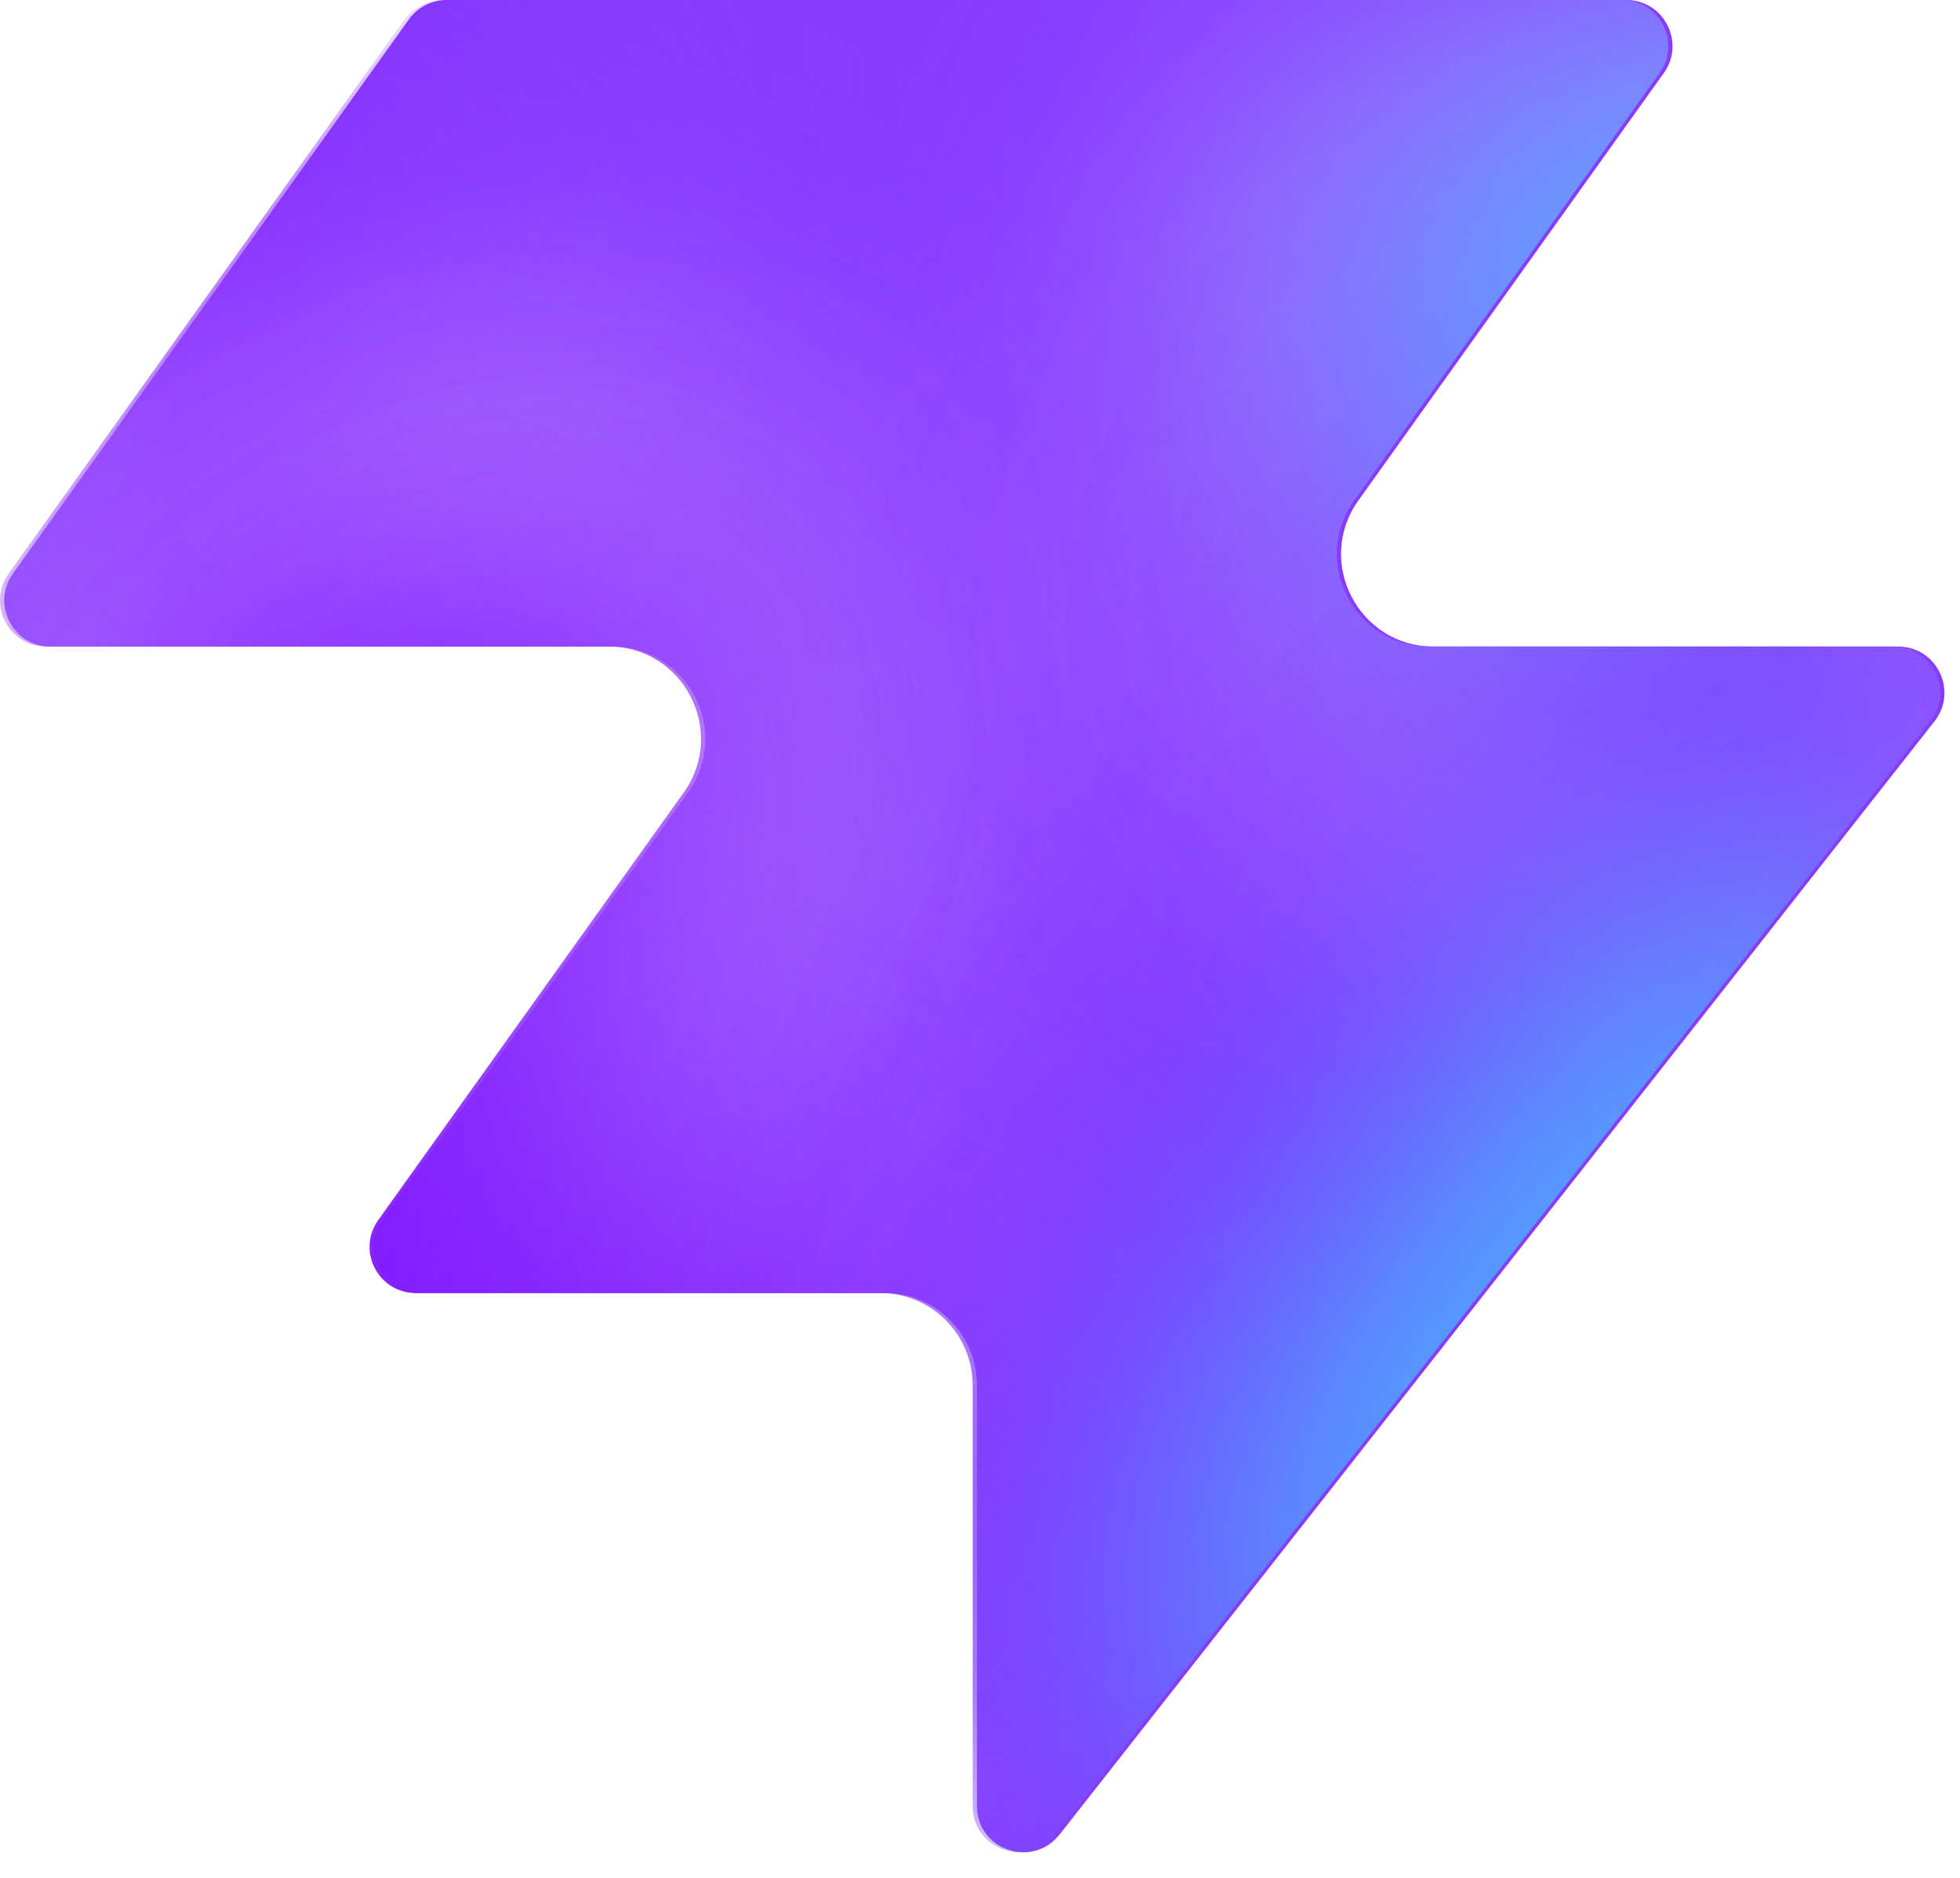
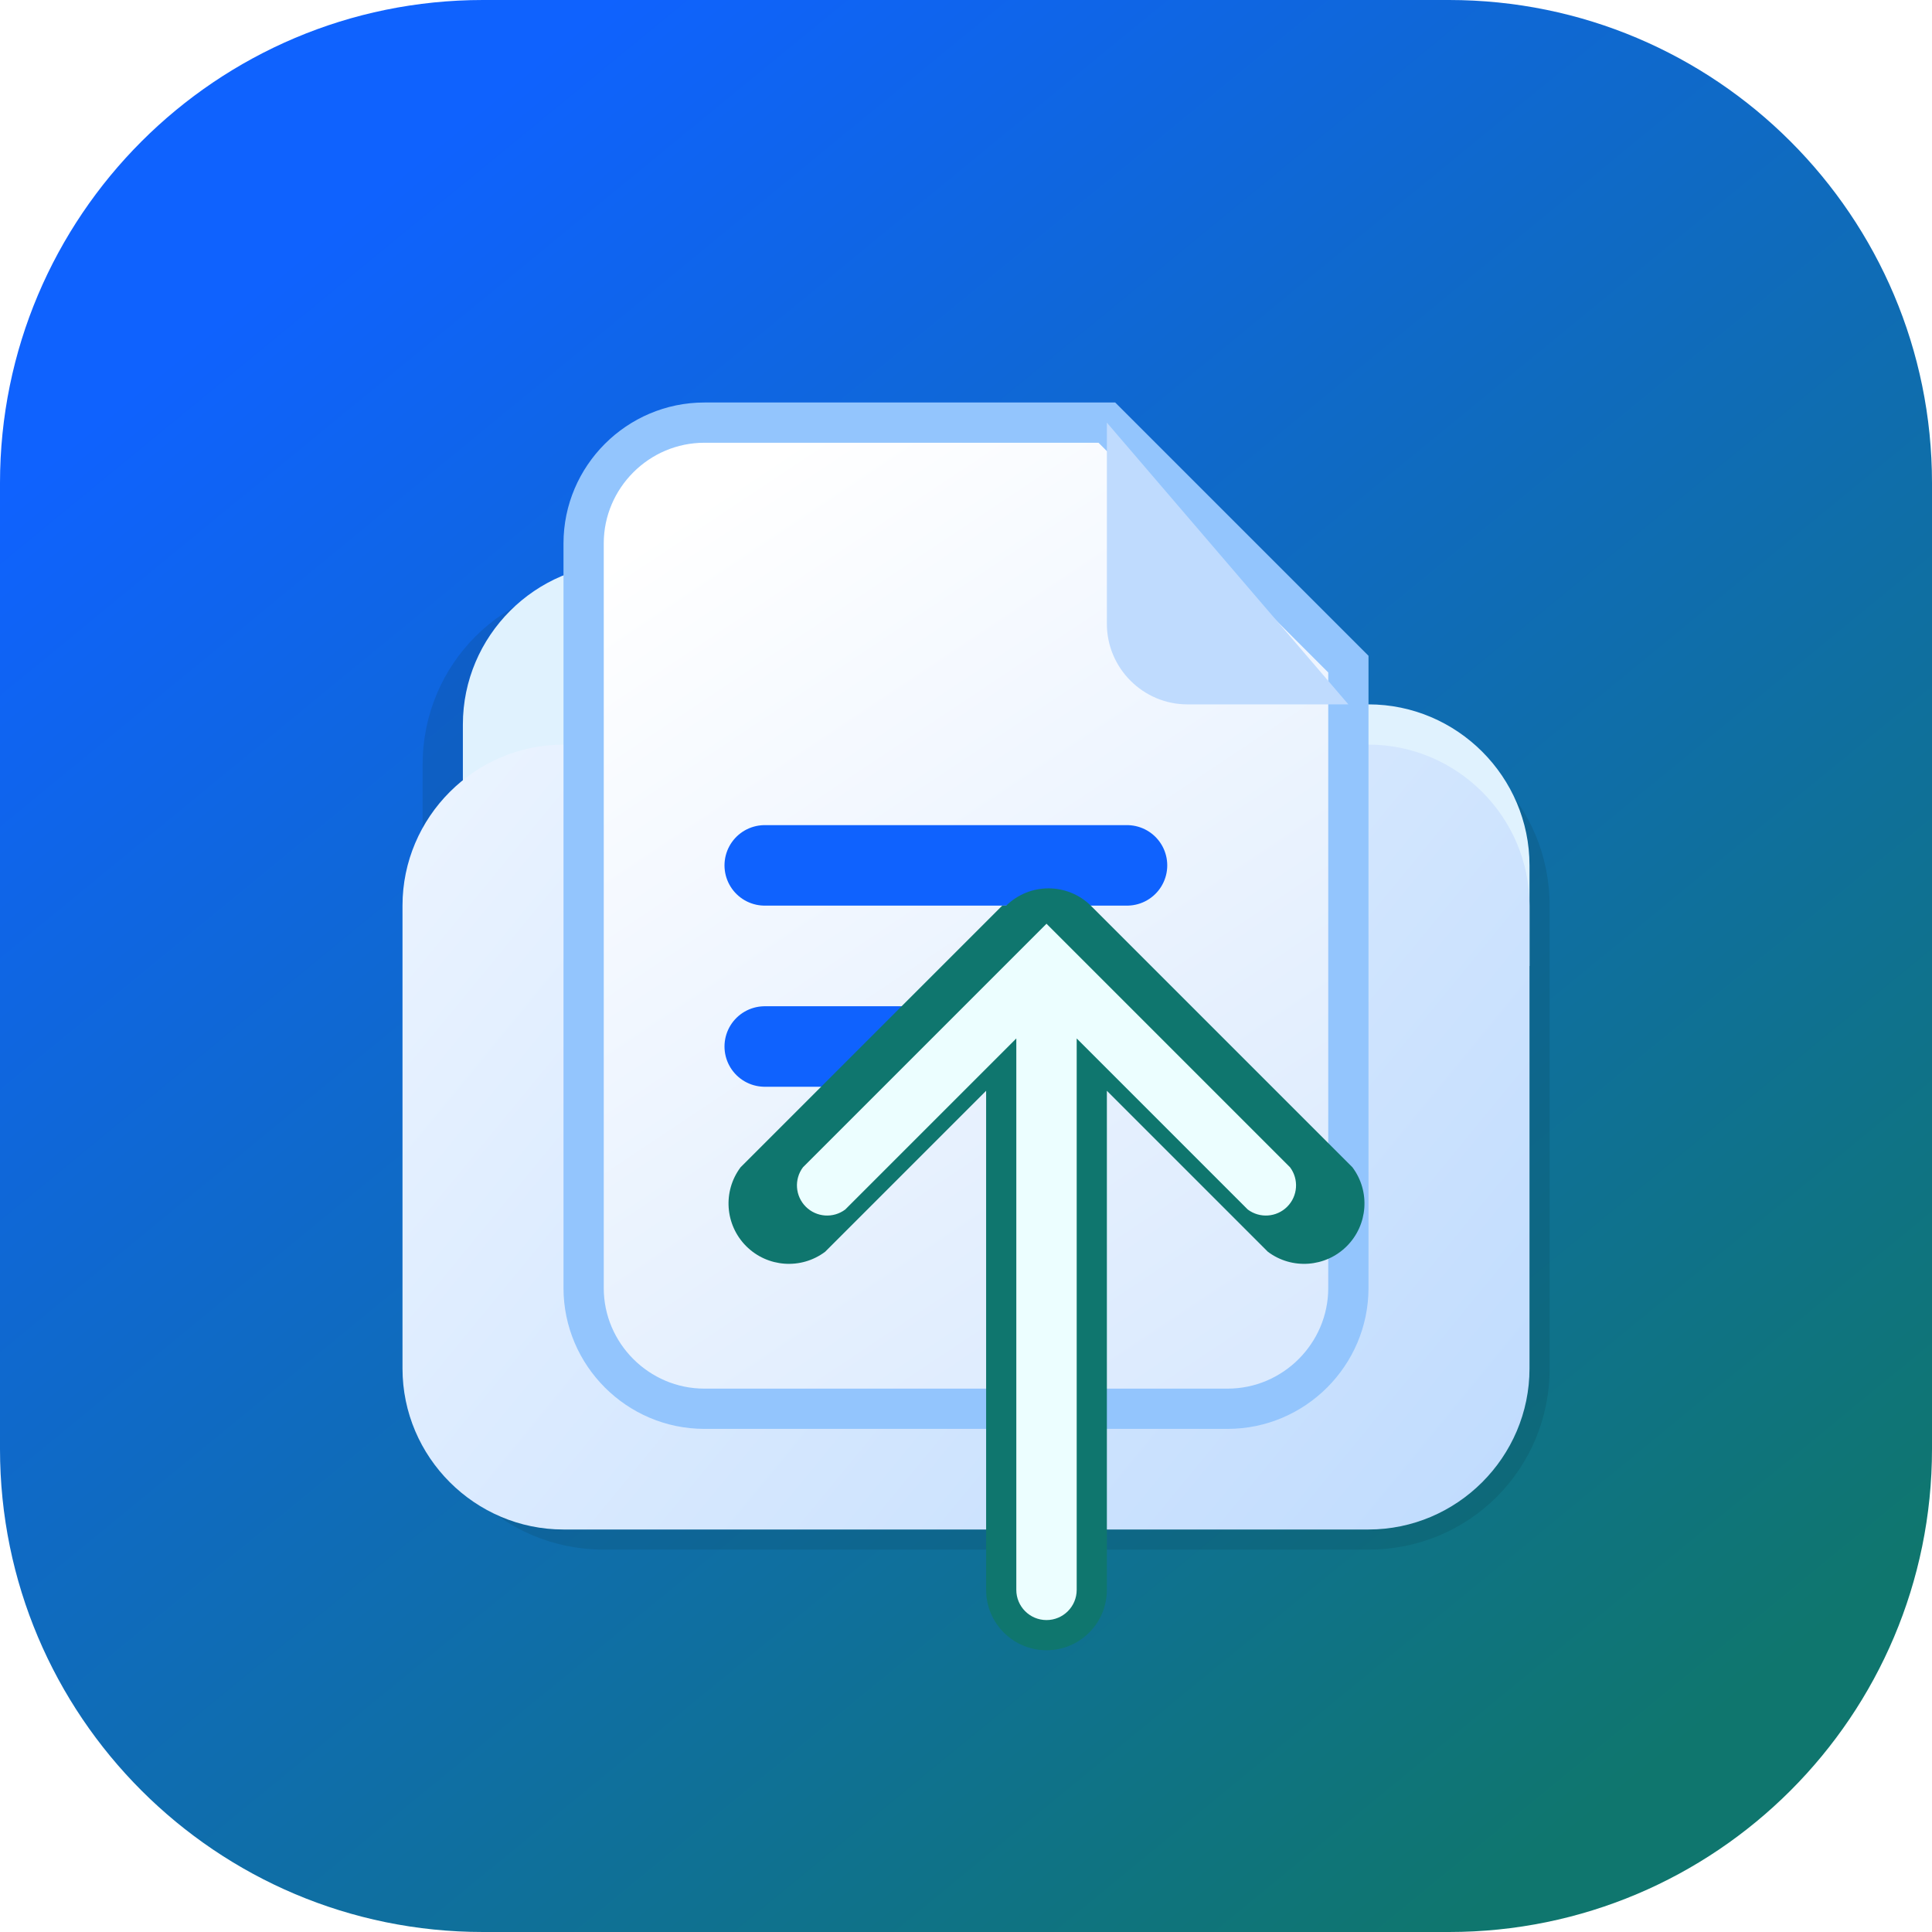
- <svg xmlns="http://www.w3.org/2000/svg" width="48" height="46" fill="none" viewBox="0 0 48 46">
-   <path fill="#863bff" d="M25.946 44.938c-.664.845-2.021.375-2.021-.698V33.937a2.26 2.26 0 0 0-2.262-2.262H10.287c-.92 0-1.456-1.04-.92-1.788l7.48-10.471c1.07-1.497 0-3.578-1.842-3.578H1.237c-.92 0-1.456-1.04-.92-1.788L10.013.474c.214-.297.556-.474.92-.474h28.894c.92 0 1.456 1.04.92 1.788l-7.48 10.471c-1.07 1.498 0 3.579 1.842 3.579h11.377c.943 0 1.473 1.088.89 1.83L25.947 44.94z" style="fill:#863bff;fill:color(display-p3 .525 .23 1);fill-opacity:1" />
-   <mask id="a" width="48" height="46" x="0" y="0" maskUnits="userSpaceOnUse" style="mask-type:alpha">
-     <path fill="#000" d="M25.842 44.938c-.664.844-2.021.375-2.021-.698V33.937a2.26 2.26 0 0 0-2.262-2.262H10.183c-.92 0-1.456-1.04-.92-1.788l7.48-10.471c1.07-1.498 0-3.579-1.842-3.579H1.133c-.92 0-1.456-1.04-.92-1.787L9.91.473c.214-.297.556-.474.92-.474h28.894c.92 0 1.456 1.04.92 1.788l-7.48 10.471c-1.07 1.498 0 3.578 1.842 3.578h11.377c.943 0 1.473 1.088.89 1.832L25.843 44.94z" style="fill:#000;fill-opacity:1" />
-   </mask>
-   <g mask="url(#a)">
-     <g filter="url(#b)">
-       <ellipse cx="5.508" cy="14.704" fill="#ede6ff" rx="5.508" ry="14.704" style="fill:#ede6ff;fill:color(display-p3 .927 .903 1);fill-opacity:1" transform="matrix(.00324 1 1 -.00324 -4.47 31.516)" />
-     </g>
-     <g filter="url(#c)">
-       <ellipse cx="10.399" cy="29.851" fill="#ede6ff" rx="10.399" ry="29.851" style="fill:#ede6ff;fill:color(display-p3 .927 .903 1);fill-opacity:1" transform="matrix(.00324 1 1 -.00324 -39.328 7.883)" />
-     </g>
-     <g filter="url(#d)">
-       <ellipse cx="5.508" cy="30.487" fill="#7e14ff" rx="5.508" ry="30.487" style="fill:#7e14ff;fill:color(display-p3 .492 .077 1);fill-opacity:1" transform="rotate(89.814 -25.913 -14.639)scale(1 -1)" />
-     </g>
-     <g filter="url(#e)">
-       <ellipse cx="5.508" cy="30.599" fill="#7e14ff" rx="5.508" ry="30.599" style="fill:#7e14ff;fill:color(display-p3 .492 .077 1);fill-opacity:1" transform="rotate(89.814 -32.644 -3.334)scale(1 -1)" />
-     </g>
-     <g filter="url(#f)">
-       <ellipse cx="5.508" cy="30.599" fill="#7e14ff" rx="5.508" ry="30.599" style="fill:#7e14ff;fill:color(display-p3 .492 .077 1);fill-opacity:1" transform="matrix(.00324 1 1 -.00324 -34.34 30.47)" />
-     </g>
-     <g filter="url(#g)">
-       <ellipse cx="14.072" cy="22.078" fill="#ede6ff" rx="14.072" ry="22.078" style="fill:#ede6ff;fill:color(display-p3 .927 .903 1);fill-opacity:1" transform="rotate(93.35 24.506 48.493)scale(-1 1)" />
-     </g>
-     <g filter="url(#h)">
-       <ellipse cx="3.47" cy="21.501" fill="#7e14ff" rx="3.47" ry="21.501" style="fill:#7e14ff;fill:color(display-p3 .492 .077 1);fill-opacity:1" transform="rotate(89.009 28.708 47.59)scale(-1 1)" />
-     </g>
-     <g filter="url(#i)">
-       <ellipse cx="3.47" cy="21.501" fill="#7e14ff" rx="3.47" ry="21.501" style="fill:#7e14ff;fill:color(display-p3 .492 .077 1);fill-opacity:1" transform="rotate(89.009 28.708 47.59)scale(-1 1)" />
-     </g>
-     <g filter="url(#j)">
-       <ellipse cx=".387" cy="8.972" fill="#7e14ff" rx="4.407" ry="29.108" style="fill:#7e14ff;fill:color(display-p3 .492 .077 1);fill-opacity:1" transform="rotate(39.51 .387 8.972)" />
-     </g>
-     <g filter="url(#k)">
-       <ellipse cx="47.523" cy="-6.092" fill="#7e14ff" rx="4.407" ry="29.108" style="fill:#7e14ff;fill:color(display-p3 .492 .077 1);fill-opacity:1" transform="rotate(37.892 47.523 -6.092)" />
-     </g>
-     <g filter="url(#l)">
-       <ellipse cx="41.412" cy="6.333" fill="#47bfff" rx="5.971" ry="9.665" style="fill:#47bfff;fill:color(display-p3 .28 .748 1);fill-opacity:1" transform="rotate(37.892 41.412 6.333)" />
-     </g>
-     <g filter="url(#m)">
-       <ellipse cx="-1.879" cy="38.332" fill="#7e14ff" rx="4.407" ry="29.108" style="fill:#7e14ff;fill:color(display-p3 .492 .077 1);fill-opacity:1" transform="rotate(37.892 -1.88 38.332)" />
-     </g>
-     <g filter="url(#n)">
-       <ellipse cx="-1.879" cy="38.332" fill="#7e14ff" rx="4.407" ry="29.108" style="fill:#7e14ff;fill:color(display-p3 .492 .077 1);fill-opacity:1" transform="rotate(37.892 -1.88 38.332)" />
-     </g>
-     <g filter="url(#o)">
-       <ellipse cx="35.651" cy="29.907" fill="#7e14ff" rx="4.407" ry="29.108" style="fill:#7e14ff;fill:color(display-p3 .492 .077 1);fill-opacity:1" transform="rotate(37.892 35.651 29.907)" />
-     </g>
-     <g filter="url(#p)">
-       <ellipse cx="38.418" cy="32.4" fill="#47bfff" rx="5.971" ry="15.297" style="fill:#47bfff;fill:color(display-p3 .28 .748 1);fill-opacity:1" transform="rotate(37.892 38.418 32.4)" />
-     </g>
-   </g>
+ <svg xmlns="http://www.w3.org/2000/svg" viewBox="0 0 96 96" role="img" aria-labelledby="title desc">
  <defs>
-     <filter id="b" width="60.045" height="41.654" x="-19.77" y="16.149" color-interpolation-filters="sRGB" filterUnits="userSpaceOnUse">
-       <feFlood flood-opacity="0" result="BackgroundImageFix" />
-       <feBlend in="SourceGraphic" in2="BackgroundImageFix" result="shape" />
-       <feGaussianBlur result="effect1_foregroundBlur_2002_17158" stdDeviation="7.659" />
-     </filter>
-     <filter id="c" width="90.34" height="51.437" x="-54.613" y="-7.533" color-interpolation-filters="sRGB" filterUnits="userSpaceOnUse">
-       <feFlood flood-opacity="0" result="BackgroundImageFix" />
-       <feBlend in="SourceGraphic" in2="BackgroundImageFix" result="shape" />
-       <feGaussianBlur result="effect1_foregroundBlur_2002_17158" stdDeviation="7.659" />
-     </filter>
-     <filter id="d" width="79.355" height="29.4" x="-49.64" y="2.03" color-interpolation-filters="sRGB" filterUnits="userSpaceOnUse">
-       <feFlood flood-opacity="0" result="BackgroundImageFix" />
-       <feBlend in="SourceGraphic" in2="BackgroundImageFix" result="shape" />
-       <feGaussianBlur result="effect1_foregroundBlur_2002_17158" stdDeviation="4.596" />
-     </filter>
-     <filter id="e" width="79.579" height="29.4" x="-45.045" y="20.029" color-interpolation-filters="sRGB" filterUnits="userSpaceOnUse">
-       <feFlood flood-opacity="0" result="BackgroundImageFix" />
-       <feBlend in="SourceGraphic" in2="BackgroundImageFix" result="shape" />
-       <feGaussianBlur result="effect1_foregroundBlur_2002_17158" stdDeviation="4.596" />
-     </filter>
-     <filter id="f" width="79.579" height="29.4" x="-43.513" y="21.178" color-interpolation-filters="sRGB" filterUnits="userSpaceOnUse">
-       <feFlood flood-opacity="0" result="BackgroundImageFix" />
-       <feBlend in="SourceGraphic" in2="BackgroundImageFix" result="shape" />
-       <feGaussianBlur result="effect1_foregroundBlur_2002_17158" stdDeviation="4.596" />
-     </filter>
-     <filter id="g" width="74.749" height="58.852" x="15.756" y="-17.901" color-interpolation-filters="sRGB" filterUnits="userSpaceOnUse">
-       <feFlood flood-opacity="0" result="BackgroundImageFix" />
-       <feBlend in="SourceGraphic" in2="BackgroundImageFix" result="shape" />
-       <feGaussianBlur result="effect1_foregroundBlur_2002_17158" stdDeviation="7.659" />
-     </filter>
-     <filter id="h" width="61.377" height="25.362" x="23.548" y="2.284" color-interpolation-filters="sRGB" filterUnits="userSpaceOnUse">
-       <feFlood flood-opacity="0" result="BackgroundImageFix" />
-       <feBlend in="SourceGraphic" in2="BackgroundImageFix" result="shape" />
-       <feGaussianBlur result="effect1_foregroundBlur_2002_17158" stdDeviation="4.596" />
-     </filter>
-     <filter id="i" width="61.377" height="25.362" x="23.548" y="2.284" color-interpolation-filters="sRGB" filterUnits="userSpaceOnUse">
-       <feFlood flood-opacity="0" result="BackgroundImageFix" />
-       <feBlend in="SourceGraphic" in2="BackgroundImageFix" result="shape" />
-       <feGaussianBlur result="effect1_foregroundBlur_2002_17158" stdDeviation="4.596" />
-     </filter>
-     <filter id="j" width="56.045" height="63.649" x="-27.636" y="-22.853" color-interpolation-filters="sRGB" filterUnits="userSpaceOnUse">
-       <feFlood flood-opacity="0" result="BackgroundImageFix" />
-       <feBlend in="SourceGraphic" in2="BackgroundImageFix" result="shape" />
-       <feGaussianBlur result="effect1_foregroundBlur_2002_17158" stdDeviation="4.596" />
-     </filter>
-     <filter id="k" width="54.814" height="64.646" x="20.116" y="-38.415" color-interpolation-filters="sRGB" filterUnits="userSpaceOnUse">
-       <feFlood flood-opacity="0" result="BackgroundImageFix" />
-       <feBlend in="SourceGraphic" in2="BackgroundImageFix" result="shape" />
-       <feGaussianBlur result="effect1_foregroundBlur_2002_17158" stdDeviation="4.596" />
-     </filter>
-     <filter id="l" width="33.541" height="35.313" x="24.641" y="-11.323" color-interpolation-filters="sRGB" filterUnits="userSpaceOnUse">
-       <feFlood flood-opacity="0" result="BackgroundImageFix" />
-       <feBlend in="SourceGraphic" in2="BackgroundImageFix" result="shape" />
-       <feGaussianBlur result="effect1_foregroundBlur_2002_17158" stdDeviation="4.596" />
-     </filter>
-     <filter id="m" width="54.814" height="64.646" x="-29.286" y="6.009" color-interpolation-filters="sRGB" filterUnits="userSpaceOnUse">
-       <feFlood flood-opacity="0" result="BackgroundImageFix" />
-       <feBlend in="SourceGraphic" in2="BackgroundImageFix" result="shape" />
-       <feGaussianBlur result="effect1_foregroundBlur_2002_17158" stdDeviation="4.596" />
-     </filter>
-     <filter id="n" width="54.814" height="64.646" x="-29.286" y="6.009" color-interpolation-filters="sRGB" filterUnits="userSpaceOnUse">
-       <feFlood flood-opacity="0" result="BackgroundImageFix" />
-       <feBlend in="SourceGraphic" in2="BackgroundImageFix" result="shape" />
-       <feGaussianBlur result="effect1_foregroundBlur_2002_17158" stdDeviation="4.596" />
-     </filter>
-     <filter id="o" width="54.814" height="64.646" x="8.244" y="-2.416" color-interpolation-filters="sRGB" filterUnits="userSpaceOnUse">
-       <feFlood flood-opacity="0" result="BackgroundImageFix" />
-       <feBlend in="SourceGraphic" in2="BackgroundImageFix" result="shape" />
-       <feGaussianBlur result="effect1_foregroundBlur_2002_17158" stdDeviation="4.596" />
-     </filter>
-     <filter id="p" width="39.409" height="43.623" x="18.713" y="10.588" color-interpolation-filters="sRGB" filterUnits="userSpaceOnUse">
-       <feFlood flood-opacity="0" result="BackgroundImageFix" />
-       <feBlend in="SourceGraphic" in2="BackgroundImageFix" result="shape" />
-       <feGaussianBlur result="effect1_foregroundBlur_2002_17158" stdDeviation="4.596" />
-     </filter>
+     <linearGradient id="bg" x1="18" y1="10" x2="82" y2="88" gradientUnits="userSpaceOnUse">
+       <stop stop-color="#0f62fe" />
+       <stop offset="1" stop-color="#0f766e" />
+     </linearGradient>
+     <linearGradient id="folder" x1="20" y1="30" x2="76" y2="76" gradientUnits="userSpaceOnUse">
+       <stop stop-color="#eff6ff" />
+       <stop offset="1" stop-color="#bfdbfe" />
+     </linearGradient>
+     <linearGradient id="page" x1="36" y1="24" x2="64" y2="66" gradientUnits="userSpaceOnUse">
+       <stop stop-color="#ffffff" />
+       <stop offset="1" stop-color="#dbeafe" />
+     </linearGradient>
  </defs>
+   <rect width="96" height="96" rx="24" fill="url(#bg)" />
+   <path fill="#083344" fill-opacity=".16" d="M21 38c0-5 4-9 9-9h13l7 7h18c5 0 9 4 9 9v23c0 5-4 9-9 9H30c-5 0-9-4-9-9V38Z" />
+   <path fill="#e0f2fe" d="M23 36c0-4.4 3.6-8 8-8h13.8l6.7 7H68c4.4 0 8 3.6 8 8v5H23V36Z" />
+   <path fill="url(#folder)" d="M20 45c0-4.4 3.6-8 8-8h40c4.4 0 8 3.6 8 8v23c0 4.4-3.6 8-8 8H28c-4.4 0-8-3.6-8-8V45Z" />
+   <path fill="url(#page)" stroke="#93c5fd" stroke-width="2" d="M35 21h20l12 12v31c0 3.3-2.7 6-6 6H35c-3.3 0-6-2.7-6-6V27c0-3.3 2.7-6 6-6Z" />
+   <path fill="#bfdbfe" d="M55 21v10c0 2.2 1.8 4 4 4h8L55 21Z" />
+   <path stroke="#0f62fe" stroke-linecap="round" stroke-width="4" d="M38 43h18M38 52h14" />
+   <path fill="#0f766e" d="M50 45a3 3 0 0 1 4.2 0l13 13a3 3 0 0 1-4.2 4.2L55 54.2V79a3 3 0 1 1-6 0V54.2l-8 8a3 3 0 0 1-4.2-4.2l13-13Z" />
+   <path fill="#ecfeff" d="M52 45.9 64.1 58a1.5 1.5 0 0 1-2.1 2.1l-8.5-8.5V79a1.5 1.5 0 0 1-3 0V51.6L42 60.1a1.5 1.5 0 0 1-2.1-2.1L52 45.9Z" />
</svg>
